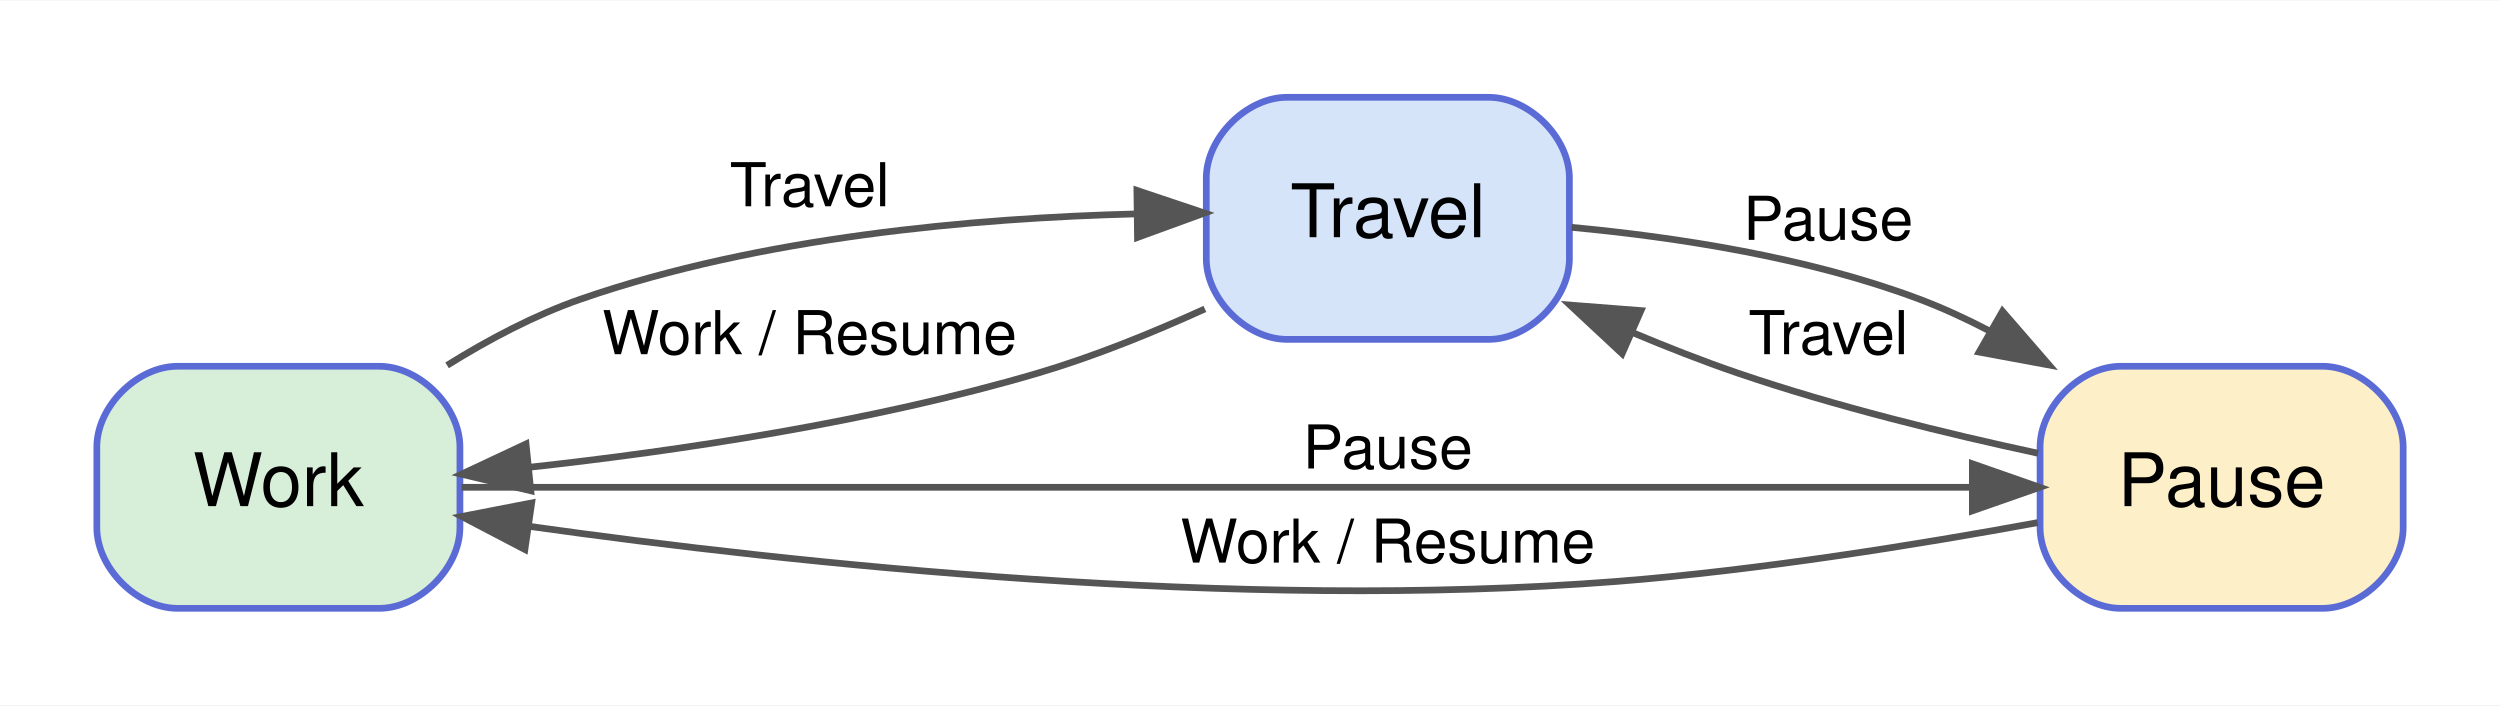
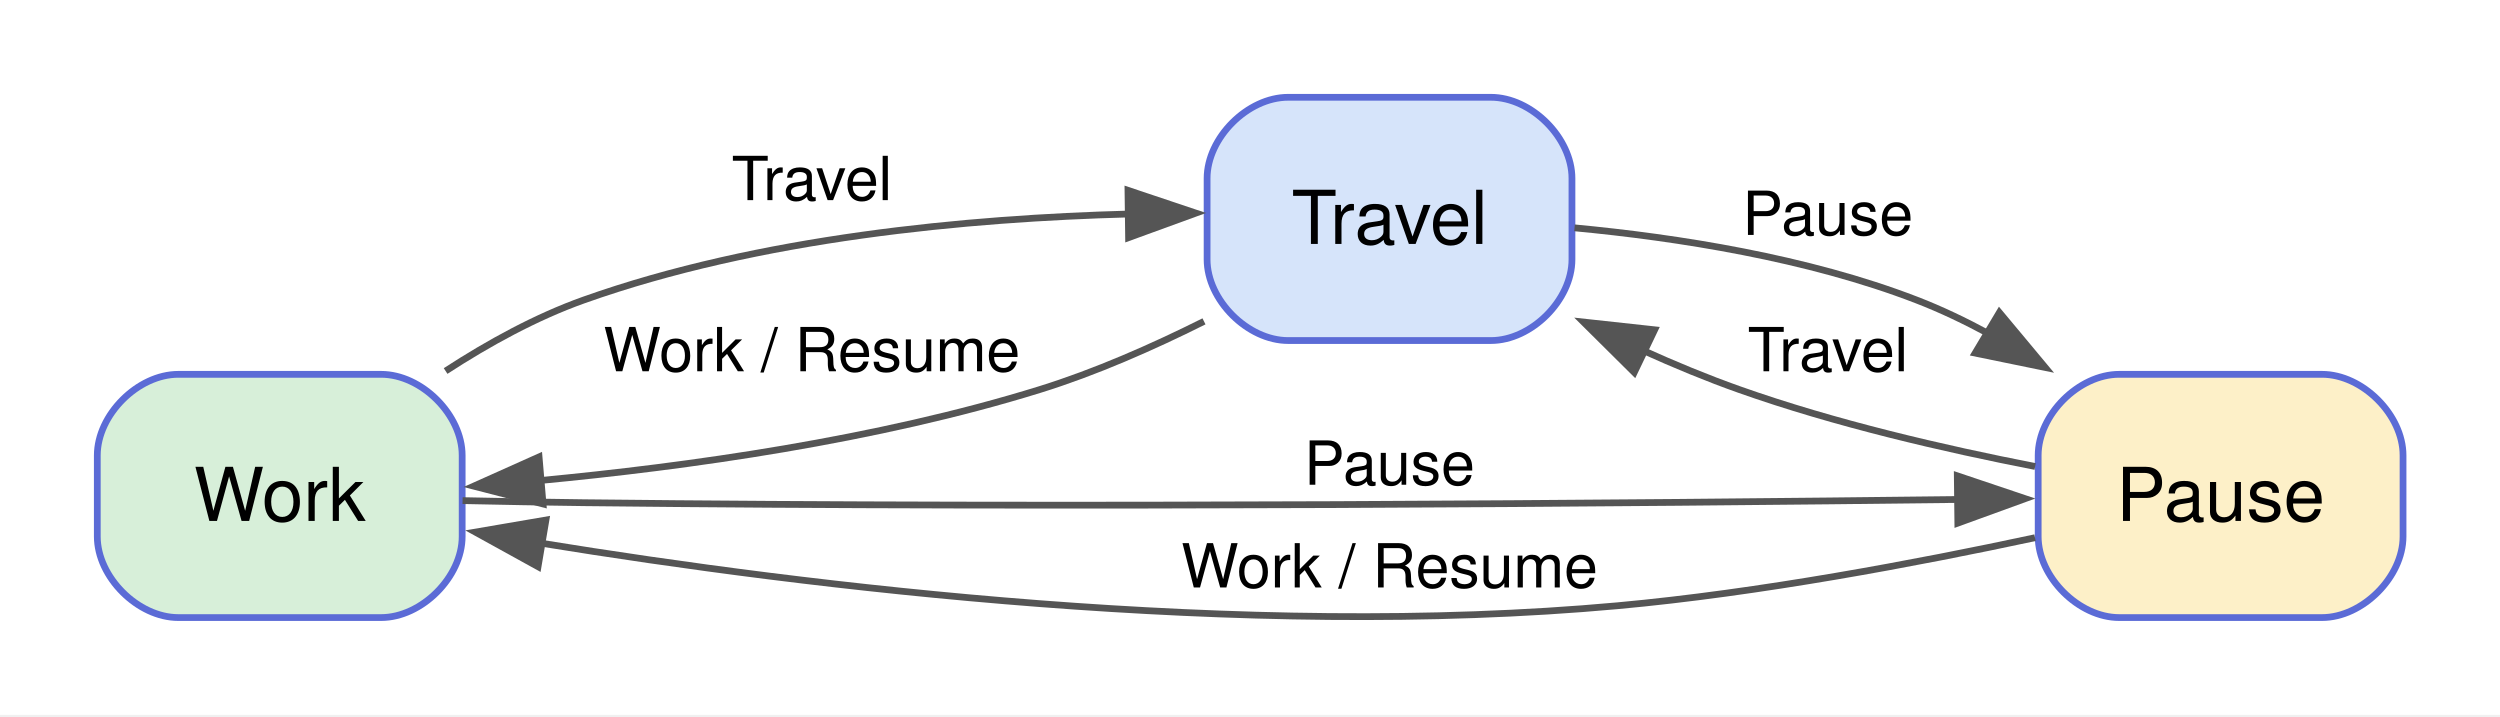
- <svg xmlns="http://www.w3.org/2000/svg" width="372pt" height="105pt" viewBox="0.00 0.00 371.80 104.80">
-   <g id="graph0" class="graph" transform="scale(1 1) rotate(0) translate(14.4 90.4)">
-     <polygon fill="white" stroke="transparent" points="-14.4,14.4 -14.4,-90.4 357.4,-90.4 357.4,14.4 -14.4,14.4" />
+ <svg xmlns="http://www.w3.org/2000/svg" width="370pt" height="106pt" viewBox="0.00 0.00 370.00 106.00">
+   <g id="graph0" class="graph" transform="scale(1 1) rotate(0) translate(14.4 91.4)">
+     <polygon fill="white" stroke="none" points="-14.4,14.4 -14.4,-91.4 355.65,-91.4 355.65,14.4 -14.4,14.4" />
    <g id="node1" class="node">
      <path fill="#d7efd9" stroke="#5b6bd6" d="M42,-36C42,-36 12,-36 12,-36 6,-36 0,-30 0,-24 0,-24 0,-12 0,-12 0,-6 6,0 12,0 12,0 42,0 42,0 48,0 54,-6 54,-12 54,-12 54,-24 54,-24 54,-30 48,-36 42,-36" />
-       <text text-anchor="middle" x="27" y="-15.2" font-family="Helvetica,sans-Serif" font-size="11.00">Work</text>
+       <text xml:space="preserve" text-anchor="middle" x="27" y="-14.3" font-family="Helvetica,sans-Serif" font-size="11.00">Work</text>
    </g>
    <g id="node2" class="node">
-       <path fill="#d6e4fa" stroke="#5b6bd6" d="M207,-76C207,-76 177,-76 177,-76 171,-76 165,-70 165,-64 165,-64 165,-52 165,-52 165,-46 171,-40 177,-40 177,-40 207,-40 207,-40 213,-40 219,-46 219,-52 219,-52 219,-64 219,-64 219,-70 213,-76 207,-76" />
-       <text text-anchor="middle" x="192" y="-55.2" font-family="Helvetica,sans-Serif" font-size="11.00">Travel</text>
+       <path fill="#d6e4fa" stroke="#5b6bd6" d="M206.25,-77C206.25,-77 176.25,-77 176.25,-77 170.25,-77 164.25,-71 164.25,-65 164.25,-65 164.25,-53 164.25,-53 164.25,-47 170.25,-41 176.25,-41 176.25,-41 206.25,-41 206.25,-41 212.25,-41 218.25,-47 218.25,-53 218.25,-53 218.25,-65 218.25,-65 218.25,-71 212.25,-77 206.25,-77" />
+       <text xml:space="preserve" text-anchor="middle" x="191.25" y="-55.3" font-family="Helvetica,sans-Serif" font-size="11.00">Travel</text>
    </g>
    <g id="edge1" class="edge">
-       <path fill="none" stroke="#555555" d="M52.09,-36.14C58.29,-40 65.16,-43.63 72,-46 98.66,-55.24 130.55,-58.05 154.6,-58.66" />
-       <polygon fill="#555555" stroke="#555555" points="154.68,-62.16 164.72,-58.79 154.77,-55.16 154.68,-62.16" />
-       <text text-anchor="middle" x="106" y="-59.8" font-family="Helvetica,sans-Serif" font-size="9.00">Travel</text>
+       <path fill="none" stroke="#555555" d="M51.55,-36.49C57.88,-40.61 64.93,-44.48 72,-47 97.94,-56.23 128.97,-59.1 152.74,-59.73" />
+       <polygon fill="#555555" stroke="#555555" points="152.54,-63.23 162.59,-59.86 152.63,-56.23 152.54,-63.23" />
+       <text xml:space="preserve" text-anchor="middle" x="105.75" y="-61.78" font-family="Helvetica,sans-Serif" font-size="9.00">Travel</text>
    </g>
    <g id="node3" class="node">
-       <path fill="#fdf0c8" stroke="#5b6bd6" d="M331,-36C331,-36 301,-36 301,-36 295,-36 289,-30 289,-24 289,-24 289,-12 289,-12 289,-6 295,0 301,0 301,0 331,0 331,0 337,0 343,-6 343,-12 343,-12 343,-24 343,-24 343,-30 337,-36 331,-36" />
-       <text text-anchor="middle" x="316" y="-15.2" font-family="Helvetica,sans-Serif" font-size="11.00">Pause</text>
+       <path fill="#fdf0c8" stroke="#5b6bd6" d="M329.25,-36C329.25,-36 299.25,-36 299.25,-36 293.25,-36 287.25,-30 287.25,-24 287.25,-24 287.25,-12 287.25,-12 287.25,-6 293.25,0 299.25,0 299.25,0 329.25,0 329.25,0 335.25,0 341.25,-6 341.25,-12 341.25,-12 341.25,-24 341.25,-24 341.25,-30 335.25,-36 329.25,-36" />
+       <text xml:space="preserve" text-anchor="middle" x="314.25" y="-14.3" font-family="Helvetica,sans-Serif" font-size="11.00">Pause</text>
    </g>
    <g id="edge3" class="edge">
-       <path fill="none" stroke="#555555" d="M54.23,-18C105.69,-18 219.95,-18 278.65,-18" />
-       <polygon fill="#555555" stroke="#555555" points="278.93,-21.5 288.93,-18 278.93,-14.5 278.93,-21.5" />
-       <text text-anchor="middle" x="192" y="-20.8" font-family="Helvetica,sans-Serif" font-size="9.00">Pause</text>
+       <path fill="none" stroke="#555555" d="M54.06,-17.31C59.96,-17.18 66.19,-17.07 72,-17 144.01,-16.18 228.11,-16.91 275.58,-17.48" />
+       <polygon fill="#555555" stroke="#555555" points="275.28,-20.98 285.32,-17.6 275.36,-13.98 275.28,-20.98" />
+       <text xml:space="preserve" text-anchor="middle" x="191.25" y="-19.66" font-family="Helvetica,sans-Serif" font-size="9.00">Pause</text>
    </g>
    <g id="edge2" class="edge">
-       <path fill="none" stroke="#555555" d="M164.79,-44.53C156.98,-40.97 148.29,-37.45 140,-35 115.25,-27.69 86.45,-23.41 64.25,-20.97" />
-       <polygon fill="#555555" stroke="#555555" points="64.54,-17.48 54.24,-19.95 63.83,-24.45 64.54,-17.48" />
-       <text text-anchor="middle" x="106" y="-37.8" font-family="Helvetica,sans-Serif" font-size="9.00">Work / Resume</text>
+       <path fill="none" stroke="#555555" d="M163.79,-43.84C156.16,-40.02 147.68,-36.29 139.5,-33.75 115.44,-26.28 87.36,-22.34 65.39,-20.27" />
+       <polygon fill="#555555" stroke="#555555" points="65.97,-16.81 55.71,-19.45 65.38,-23.78 65.97,-16.81" />
+       <text xml:space="preserve" text-anchor="middle" x="105.75" y="-36.45" font-family="Helvetica,sans-Serif" font-size="9.00">Work / Resume</text>
    </g>
    <g id="edge5" class="edge">
-       <path fill="none" stroke="#555555" d="M219.33,-56.66C234.78,-55.22 254.46,-52.22 271,-46 274.51,-44.68 278.04,-43.05 281.49,-41.25" />
-       <polygon fill="#555555" stroke="#555555" points="283.41,-44.18 290.35,-36.18 279.93,-38.11 283.41,-44.18" />
-       <text text-anchor="middle" x="257.5" y="-54.8" font-family="Helvetica,sans-Serif" font-size="9.00">Pause</text>
+       <path fill="none" stroke="#555555" d="M218.63,-57.68C233.85,-56.24 253.1,-53.24 269.25,-47 272.86,-45.61 276.47,-43.88 280,-41.97" />
+       <polygon fill="#555555" stroke="#555555" points="281.51,-45.15 288.3,-37.01 277.92,-39.14 281.51,-45.15" />
+       <text xml:space="preserve" text-anchor="middle" x="256.12" y="-56.63" font-family="Helvetica,sans-Serif" font-size="9.00">Pause</text>
    </g>
    <g id="edge4" class="edge">
-       <path fill="none" stroke="#555555" d="M288.65,-12.75C271,-9.51 247.21,-5.66 226,-4 169.55,0.41 103.99,-6.61 64.28,-12.2" />
-       <polygon fill="#555555" stroke="#555555" points="63.66,-8.75 54.27,-13.66 64.67,-15.68 63.66,-8.75" />
-       <text text-anchor="middle" x="192" y="-6.8" font-family="Helvetica,sans-Serif" font-size="9.00">Work / Resume</text>
+       <path fill="none" stroke="#555555" d="M286.78,-11.82C269.34,-8.08 245.94,-3.66 225,-1.75 169.6,3.31 105.36,-4.56 65.7,-11.01" />
+       <polygon fill="#555555" stroke="#555555" points="65.23,-7.53 55.95,-12.65 66.4,-14.44 65.23,-7.53" />
+       <text xml:space="preserve" text-anchor="middle" x="191.25" y="-4.45" font-family="Helvetica,sans-Serif" font-size="9.00">Work / Resume</text>
    </g>
    <g id="edge6" class="edge">
-       <path fill="none" stroke="#555555" d="M288.7,-23.06C275.17,-25.97 258.51,-30.04 244,-35 238.83,-36.77 233.47,-38.87 228.25,-41.07" />
-       <polygon fill="#555555" stroke="#555555" points="226.84,-37.87 219.09,-45.1 229.65,-44.28 226.84,-37.87" />
-       <text text-anchor="middle" x="257.5" y="-37.8" font-family="Helvetica,sans-Serif" font-size="9.00">Travel</text>
+       <path fill="none" stroke="#555555" d="M286.8,-22.36C273.45,-24.96 257.13,-28.73 243,-33.75 238.28,-35.42 233.43,-37.43 228.7,-39.57" />
+       <polygon fill="#555555" stroke="#555555" points="227.47,-36.28 219.95,-43.74 230.49,-42.59 227.47,-36.28" />
+       <text xml:space="preserve" text-anchor="middle" x="256.12" y="-36.45" font-family="Helvetica,sans-Serif" font-size="9.00">Travel</text>
    </g>
  </g>
</svg>
